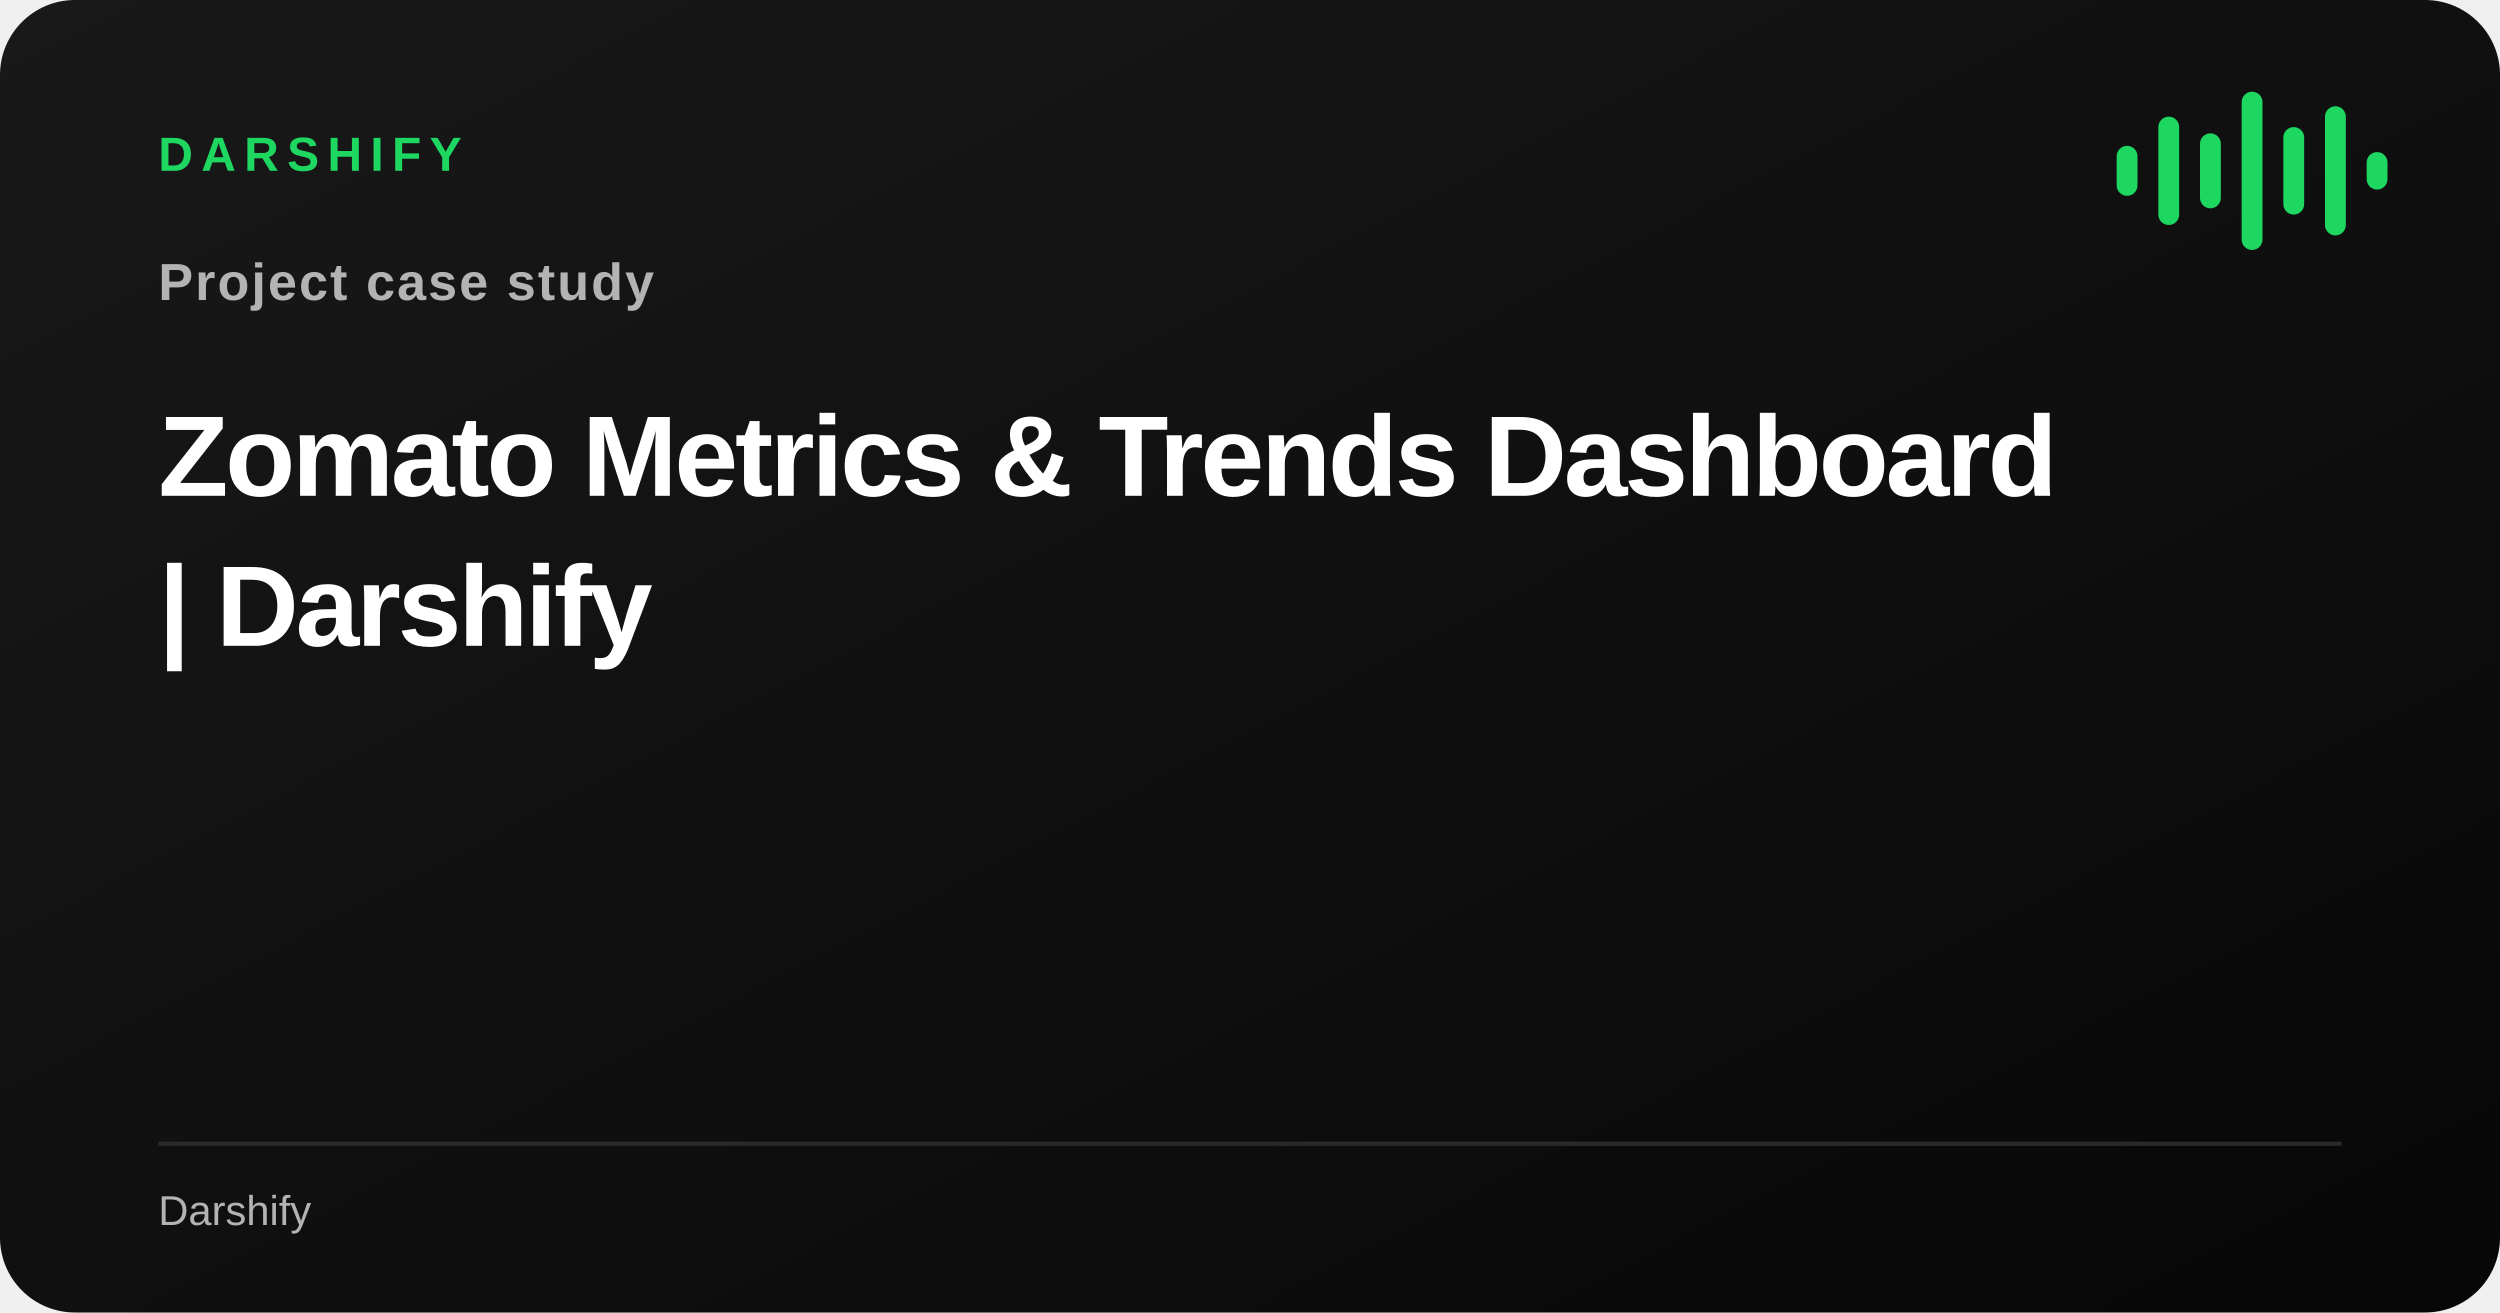
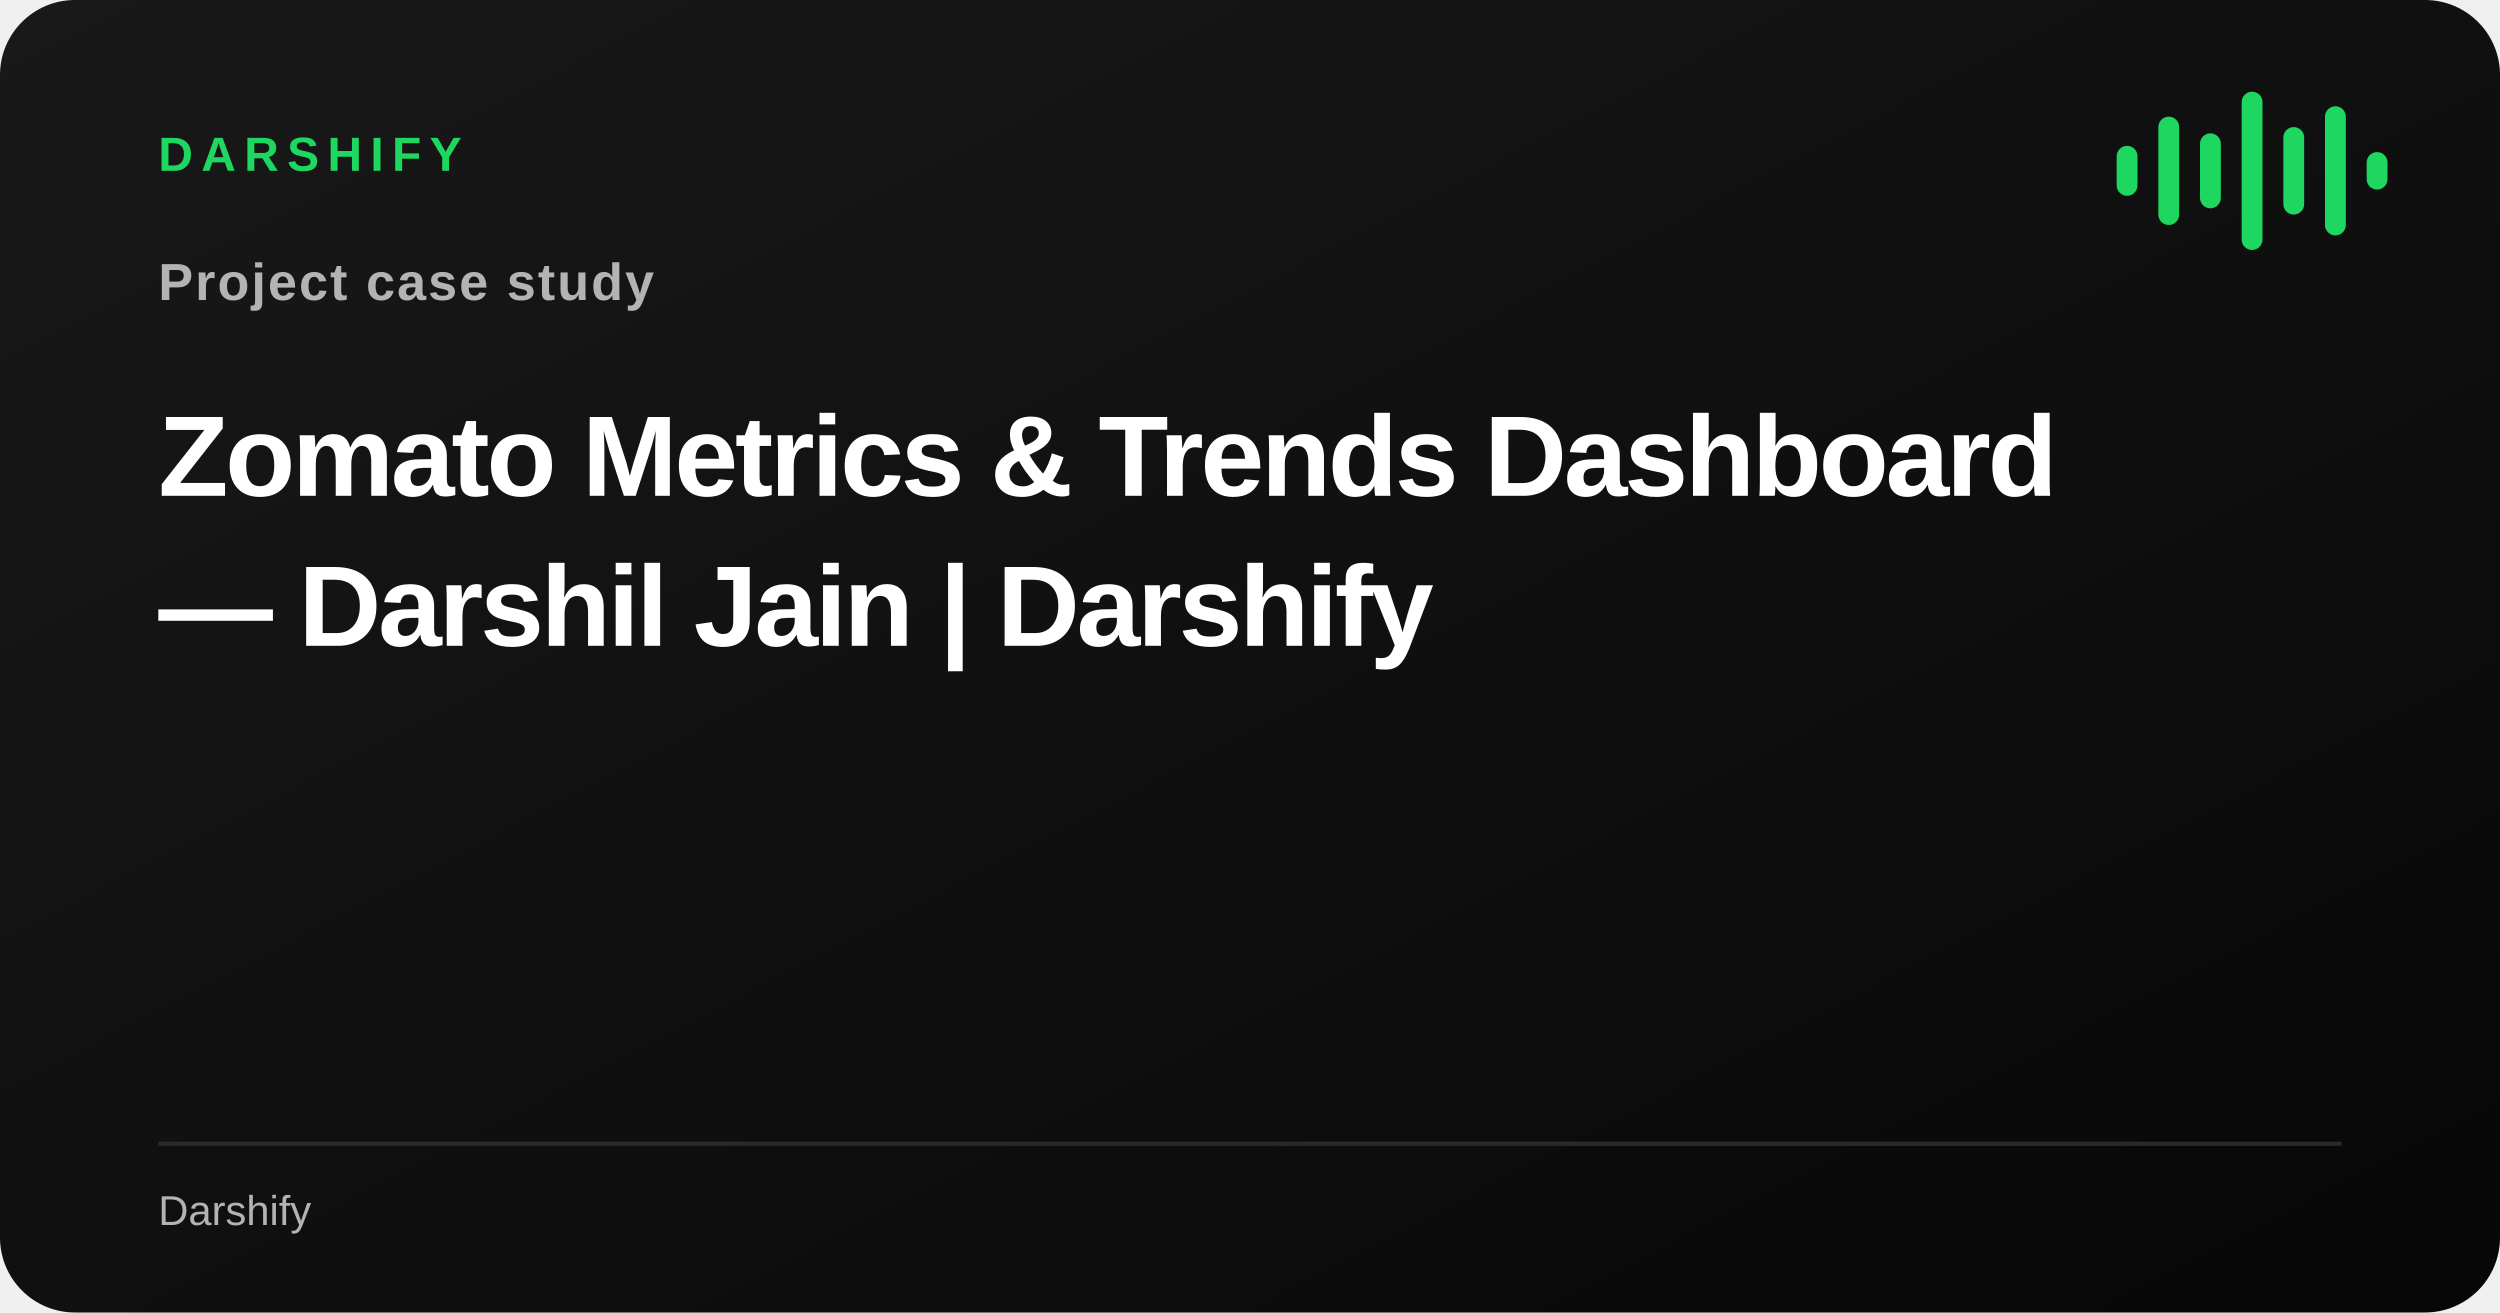
- <svg xmlns="http://www.w3.org/2000/svg" viewBox="0 0 1200 630" width="1200" height="630" role="img" aria-label="Zomato Metrics &amp; Trends Dashboard | Darshify" data-route-id="case-study:p4">
+ <svg xmlns="http://www.w3.org/2000/svg" viewBox="0 0 1200 630" width="1200" height="630" role="img" aria-label="Zomato Metrics &amp; Trends Dashboard — Darshil Jain | Darshify" data-route-id="case-study:p4">
  <defs>
    <linearGradient id="surface" x1="0" y1="0" x2="1" y2="1">
      <stop offset="0" stop-color="#191919" />
      <stop offset="1" stop-color="#070707" />
    </linearGradient>
    <radialGradient id="glow" cx="0" cy="0" r="1" gradientTransform="translate(1030 86) rotate(135) scale(420)">
      <stop stop-color="#1ed760" stop-opacity=".38" />
      <stop offset="1" stop-color="#1ed760" stop-opacity="0" />
    </radialGradient>
  </defs>
  <rect width="1200" height="630" rx="36" fill="url(#surface)" />
  <rect width="1200" height="630" rx="36" fill="url(#glow)" />
  <g data-motif="proof-wave" aria-label="Evidence signal">
    <rect x="1016" y="70" width="10" height="24" rx="5" fill="#1ed760" />
    <rect x="1036" y="56" width="10" height="52" rx="5" fill="#1ed760" />
    <rect x="1056" y="64" width="10" height="36" rx="5" fill="#1ed760" />
    <rect x="1076" y="44" width="10" height="76" rx="5" fill="#1ed760" />
    <rect x="1096" y="61" width="10" height="42" rx="5" fill="#1ed760" />
    <rect x="1116" y="51" width="10" height="62" rx="5" fill="#1ed760" />
    <rect x="1136" y="73" width="10" height="18" rx="5" fill="#1ed760" />
  </g>
  <text x="76" y="82" fill="#1ed760" font-family="Arial, Helvetica, sans-serif" font-size="23" font-weight="700" letter-spacing="4">DARSHIFY</text>
  <text x="76" y="144" fill="#b3b3b3" font-family="Arial, Helvetica, sans-serif" font-size="25" font-weight="600" letter-spacing="1">Project case study</text>
  <text fill="#ffffff" font-family="Arial, Helvetica, sans-serif" font-size="55" font-weight="800" letter-spacing="-1.5">
    <tspan x="76" y="238">Zomato Metrics &amp; Trends Dashboard</tspan>
-     <tspan x="76" y="310">| Darshify</tspan>
+     <tspan x="76" y="310">— Darshil Jain | Darshify</tspan>
  </text>
  <rect x="76" y="548" width="1048" height="2" fill="#2a2a2a" />
  <text x="76" y="588" fill="#b3b3b3" font-family="Arial, Helvetica, sans-serif" font-size="20">Darshify</text>
</svg>
